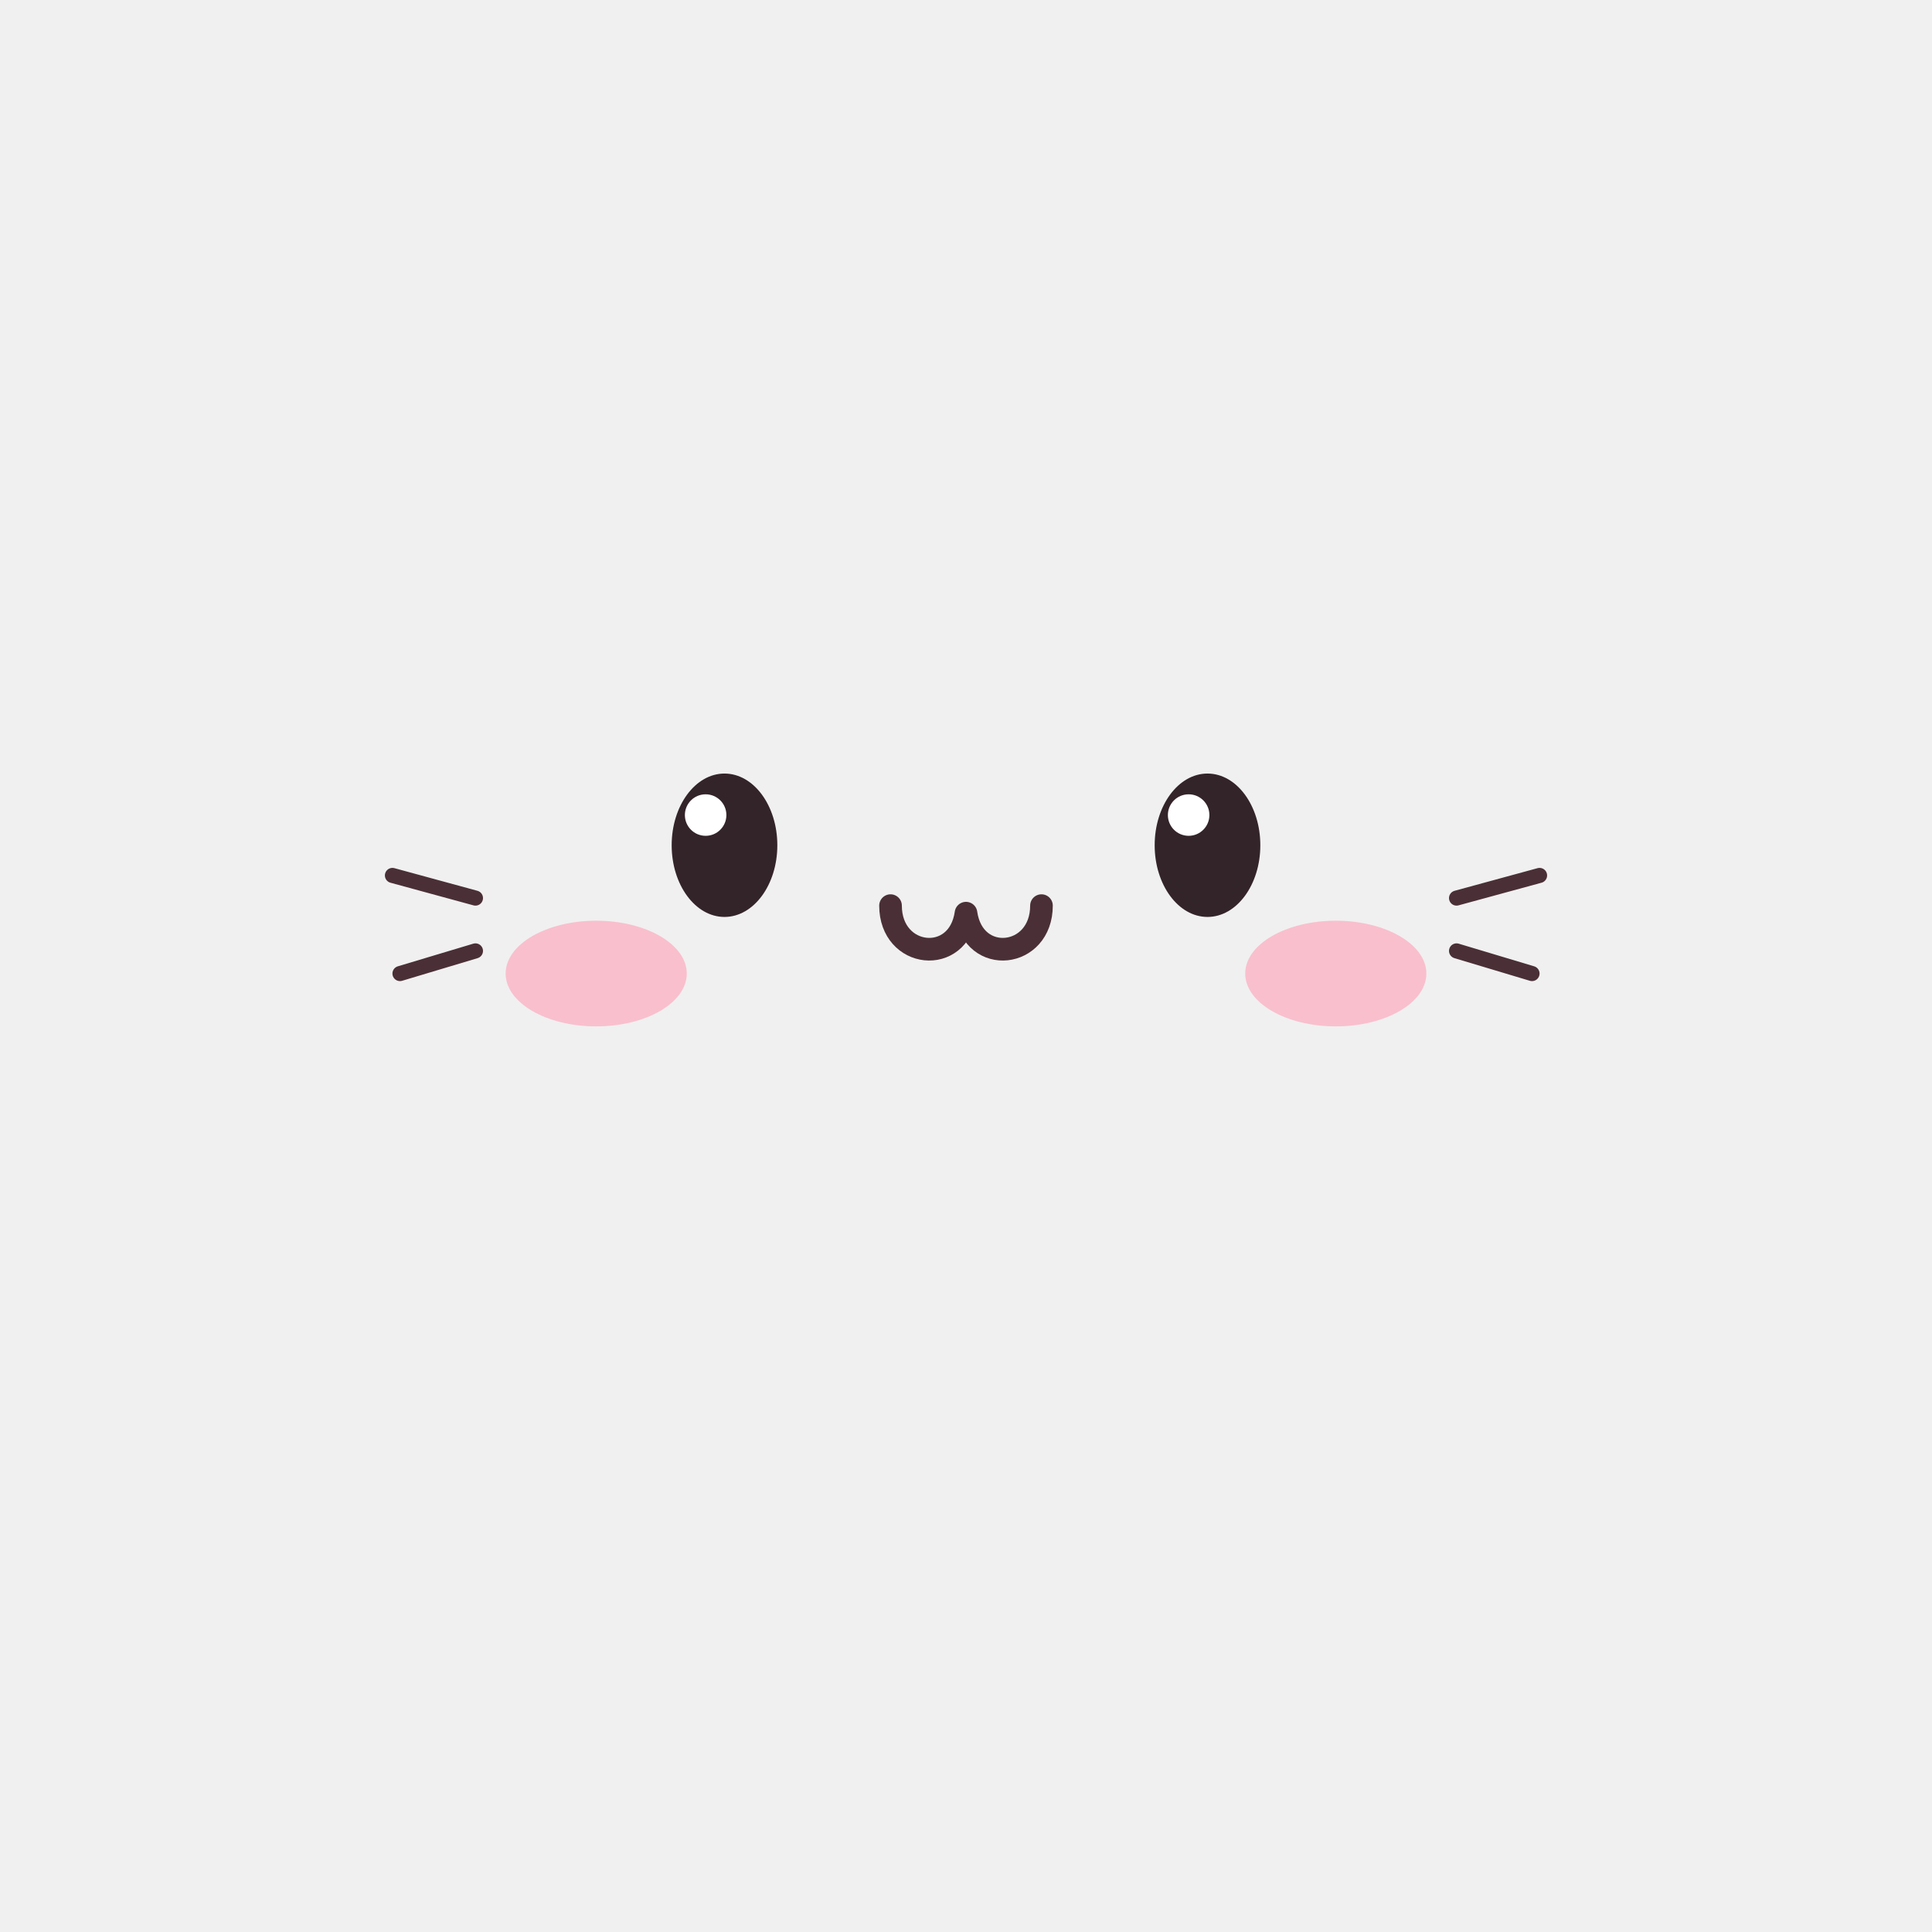
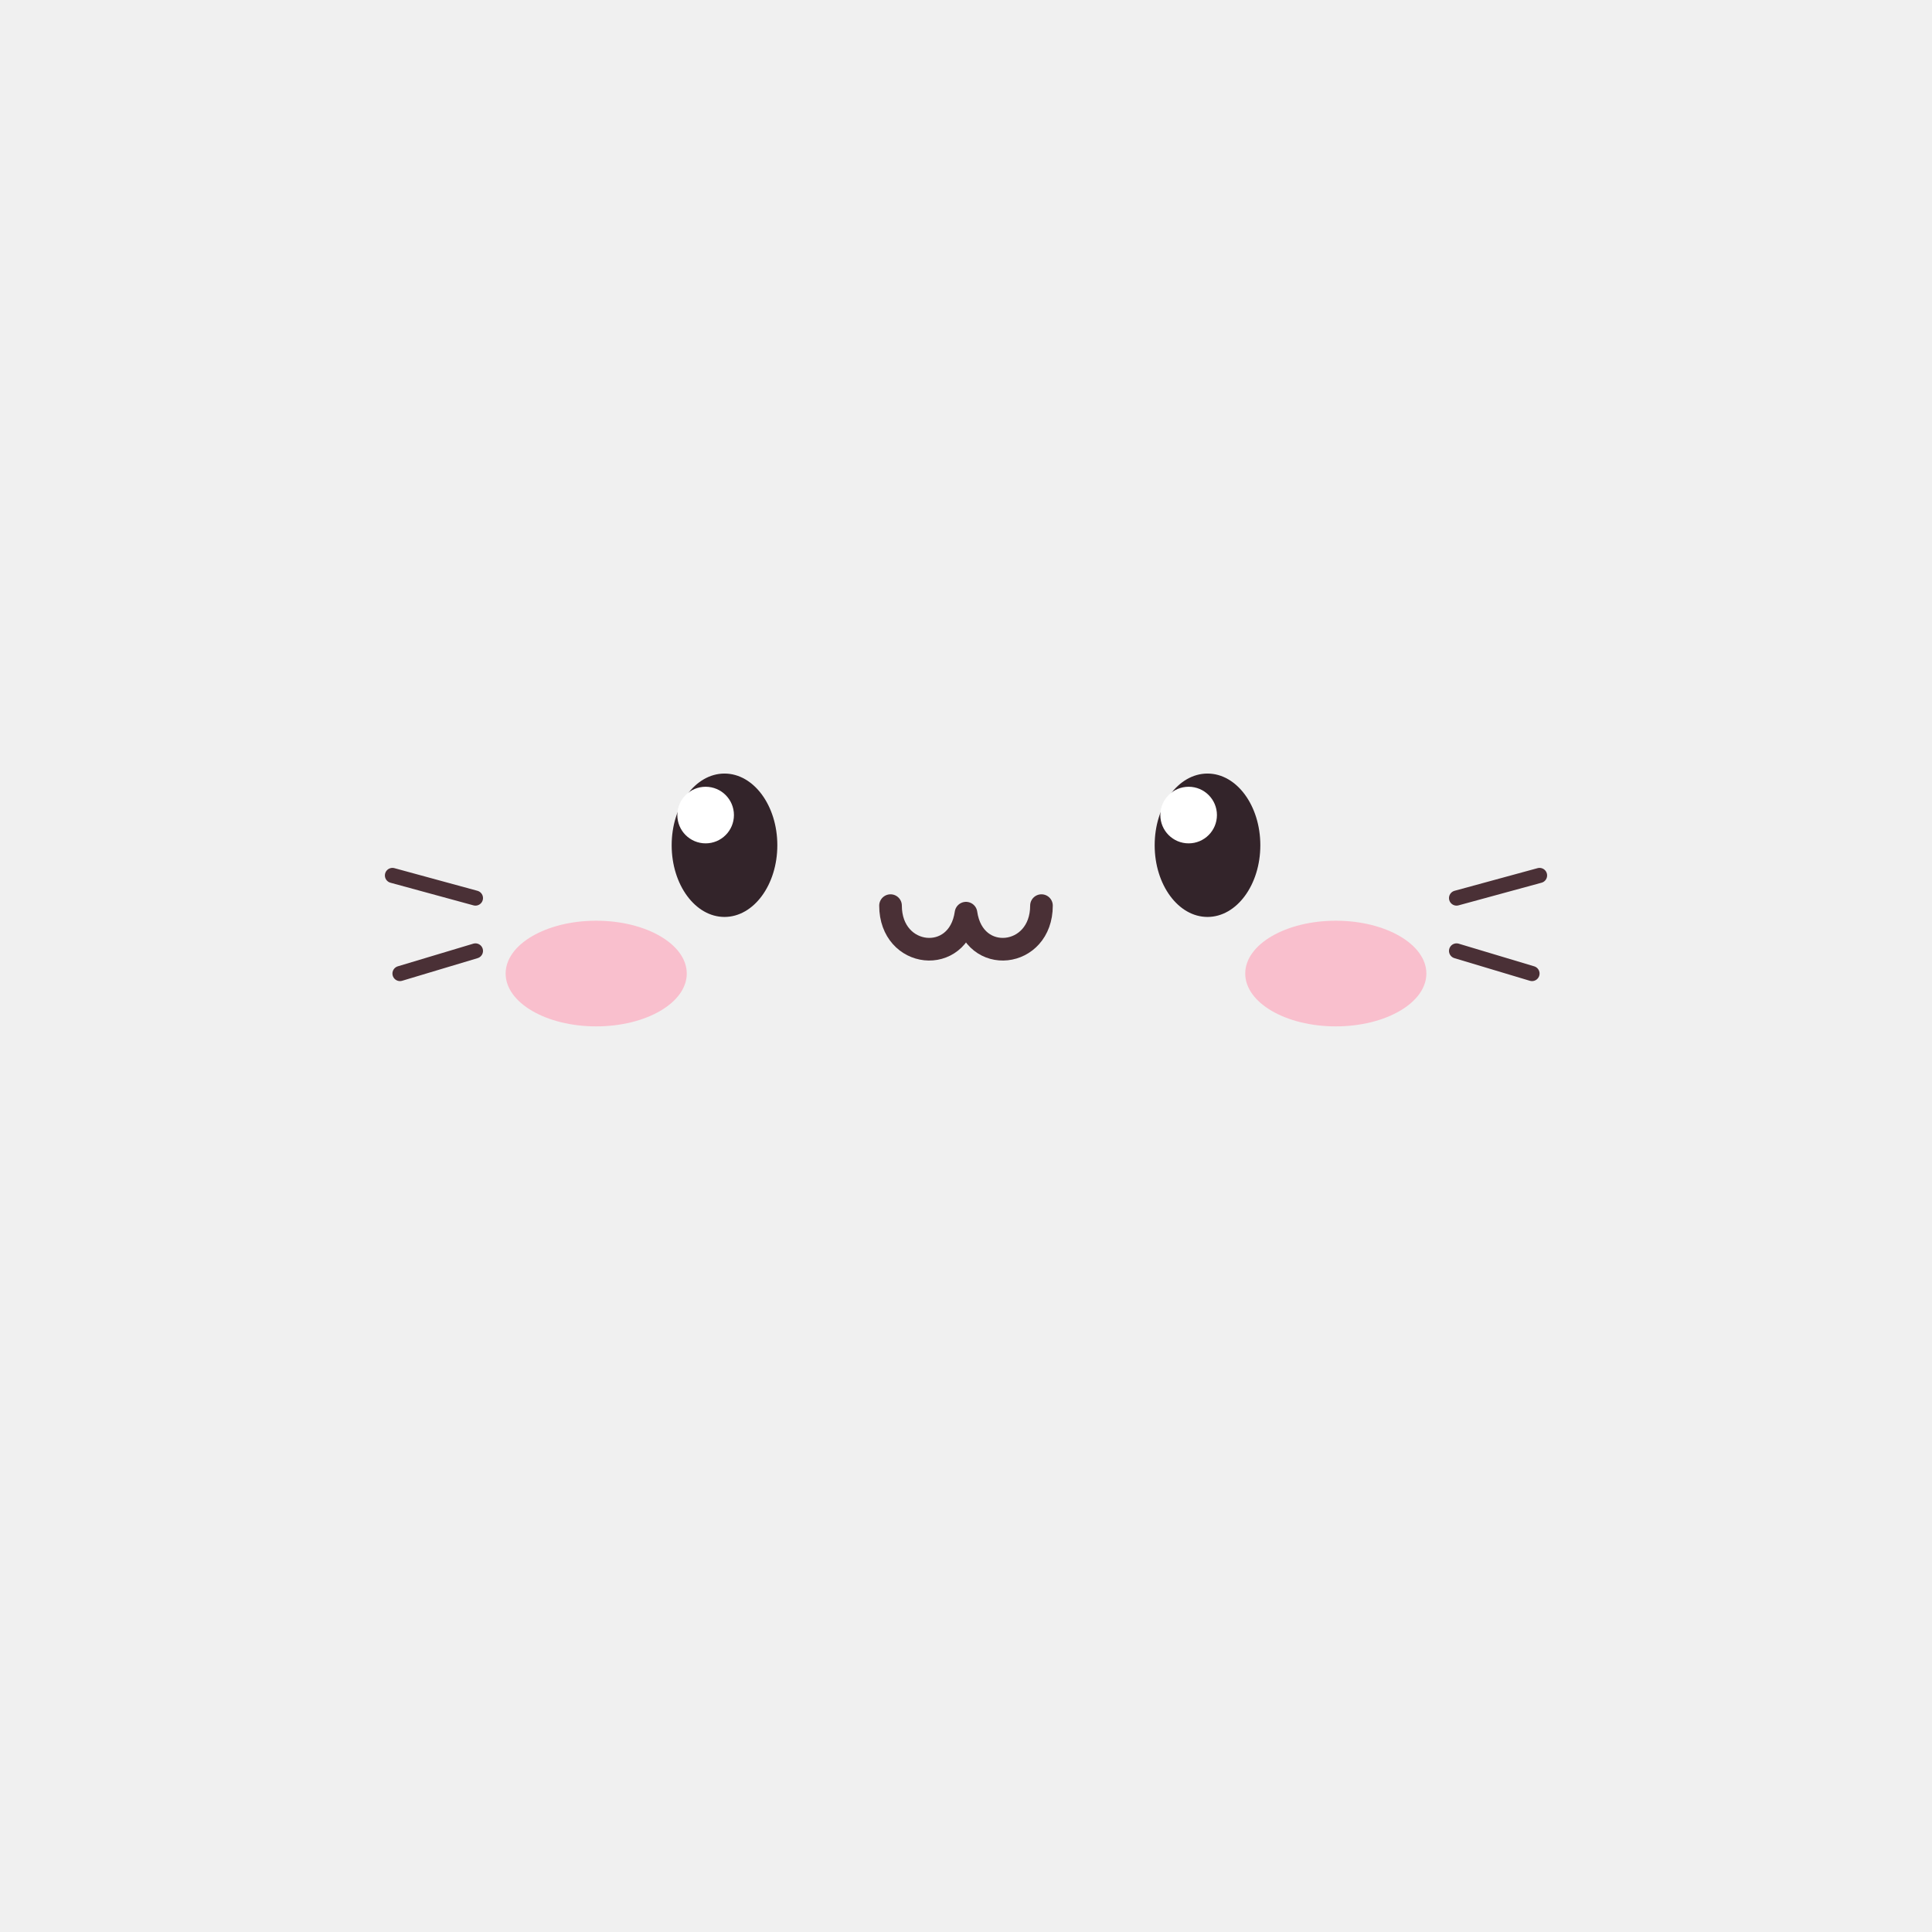
<svg xmlns="http://www.w3.org/2000/svg" viewBox="0 0 512 512" width="512" height="512">
  <g stroke-linejoin="round" stroke-linecap="round">
    <ellipse fill="#FF9EB5" fill-opacity="0.6" cx="158" cy="258" rx="24" ry="14" />
    <ellipse fill="#FF9EB5" fill-opacity="0.6" cx="354" cy="258" rx="24" ry="14" />
    <path fill="none" stroke="#4A3036" stroke-width="4" d="M126 238 L104 232 M126 252 L106 258 M386 238 L408 232 M386 252 L406 258" />
    <ellipse fill="#33242A" cx="192" cy="224" rx="14" ry="19" />
    <ellipse fill="#33242A" cx="320" cy="224" rx="14" ry="19" />
-     <circle fill="#FFFFFF" cx="187" cy="216" r="5.5" />
-     <circle fill="#FFFFFF" cx="315" cy="216" r="5.5" />
+     <circle fill="#FFFFFF" cx="187" cy="216" r="7.5" />
+     <circle fill="#FFFFFF" cx="315" cy="216" r="7.5" />
    <path fill="none" stroke="#4A3036" stroke-width="6" d="M236 240 C236 254 254 256 256 242 C258 256 276 254 276 240" />
  </g>
</svg>
